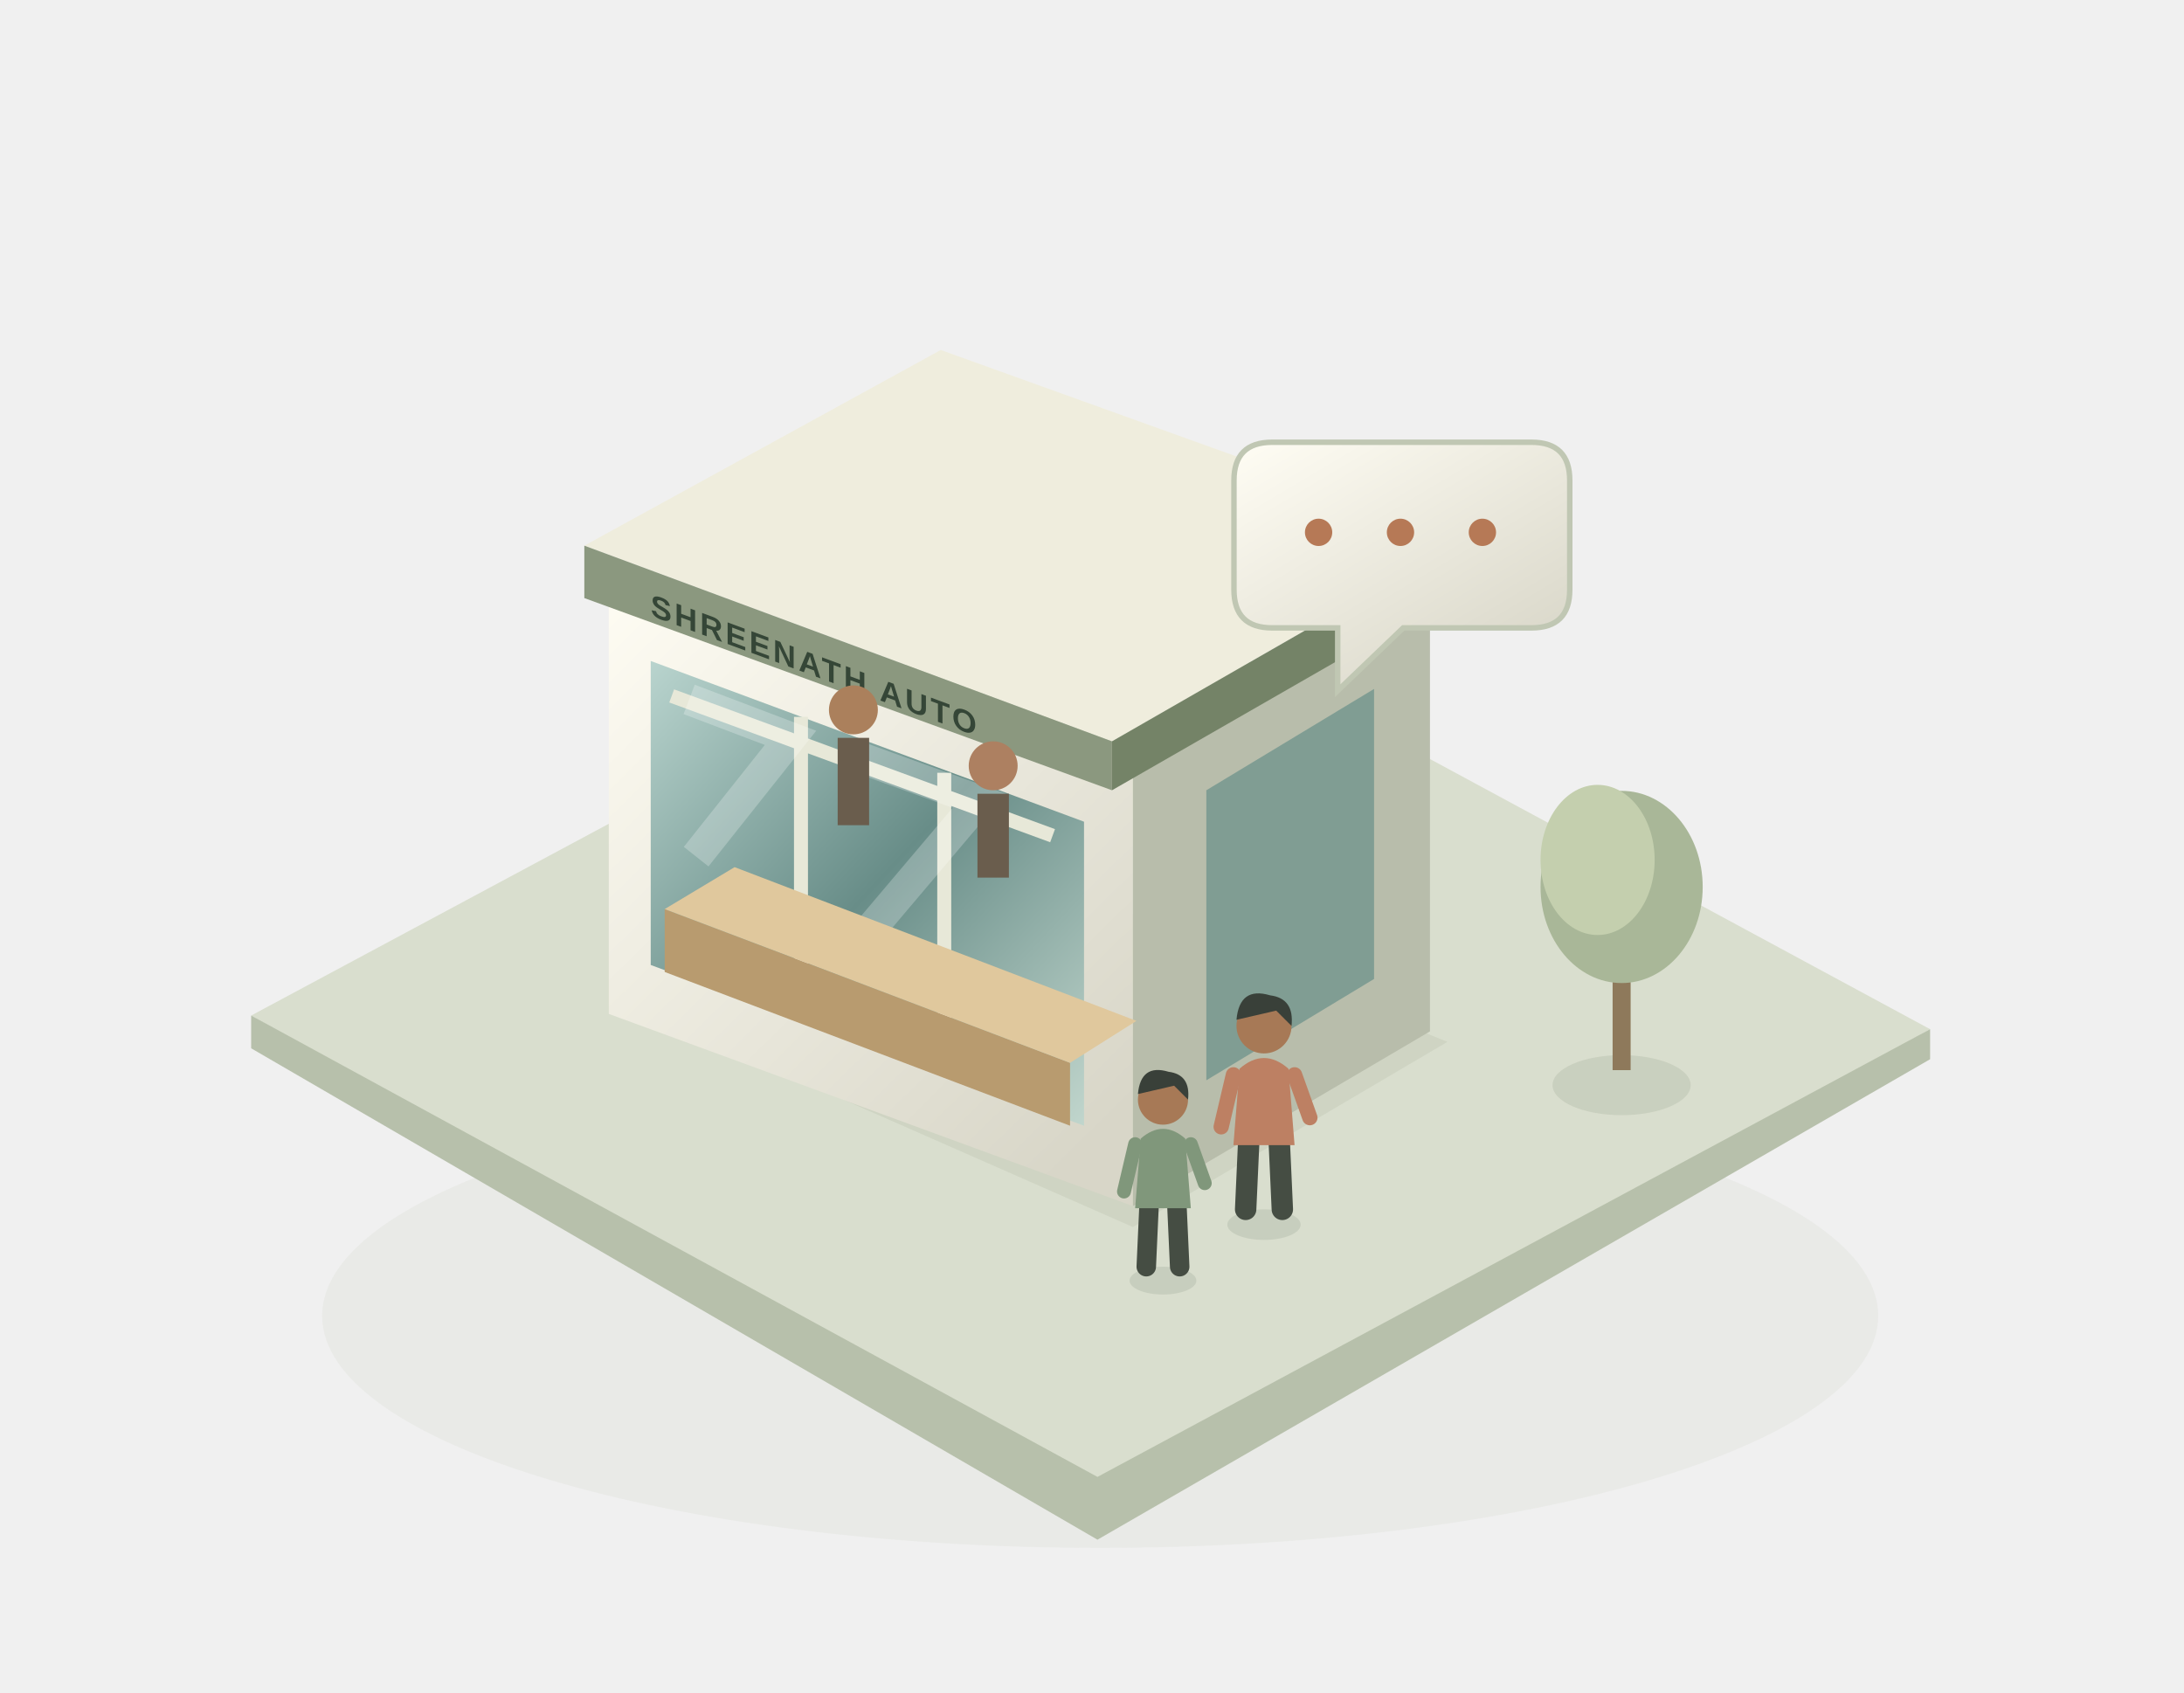
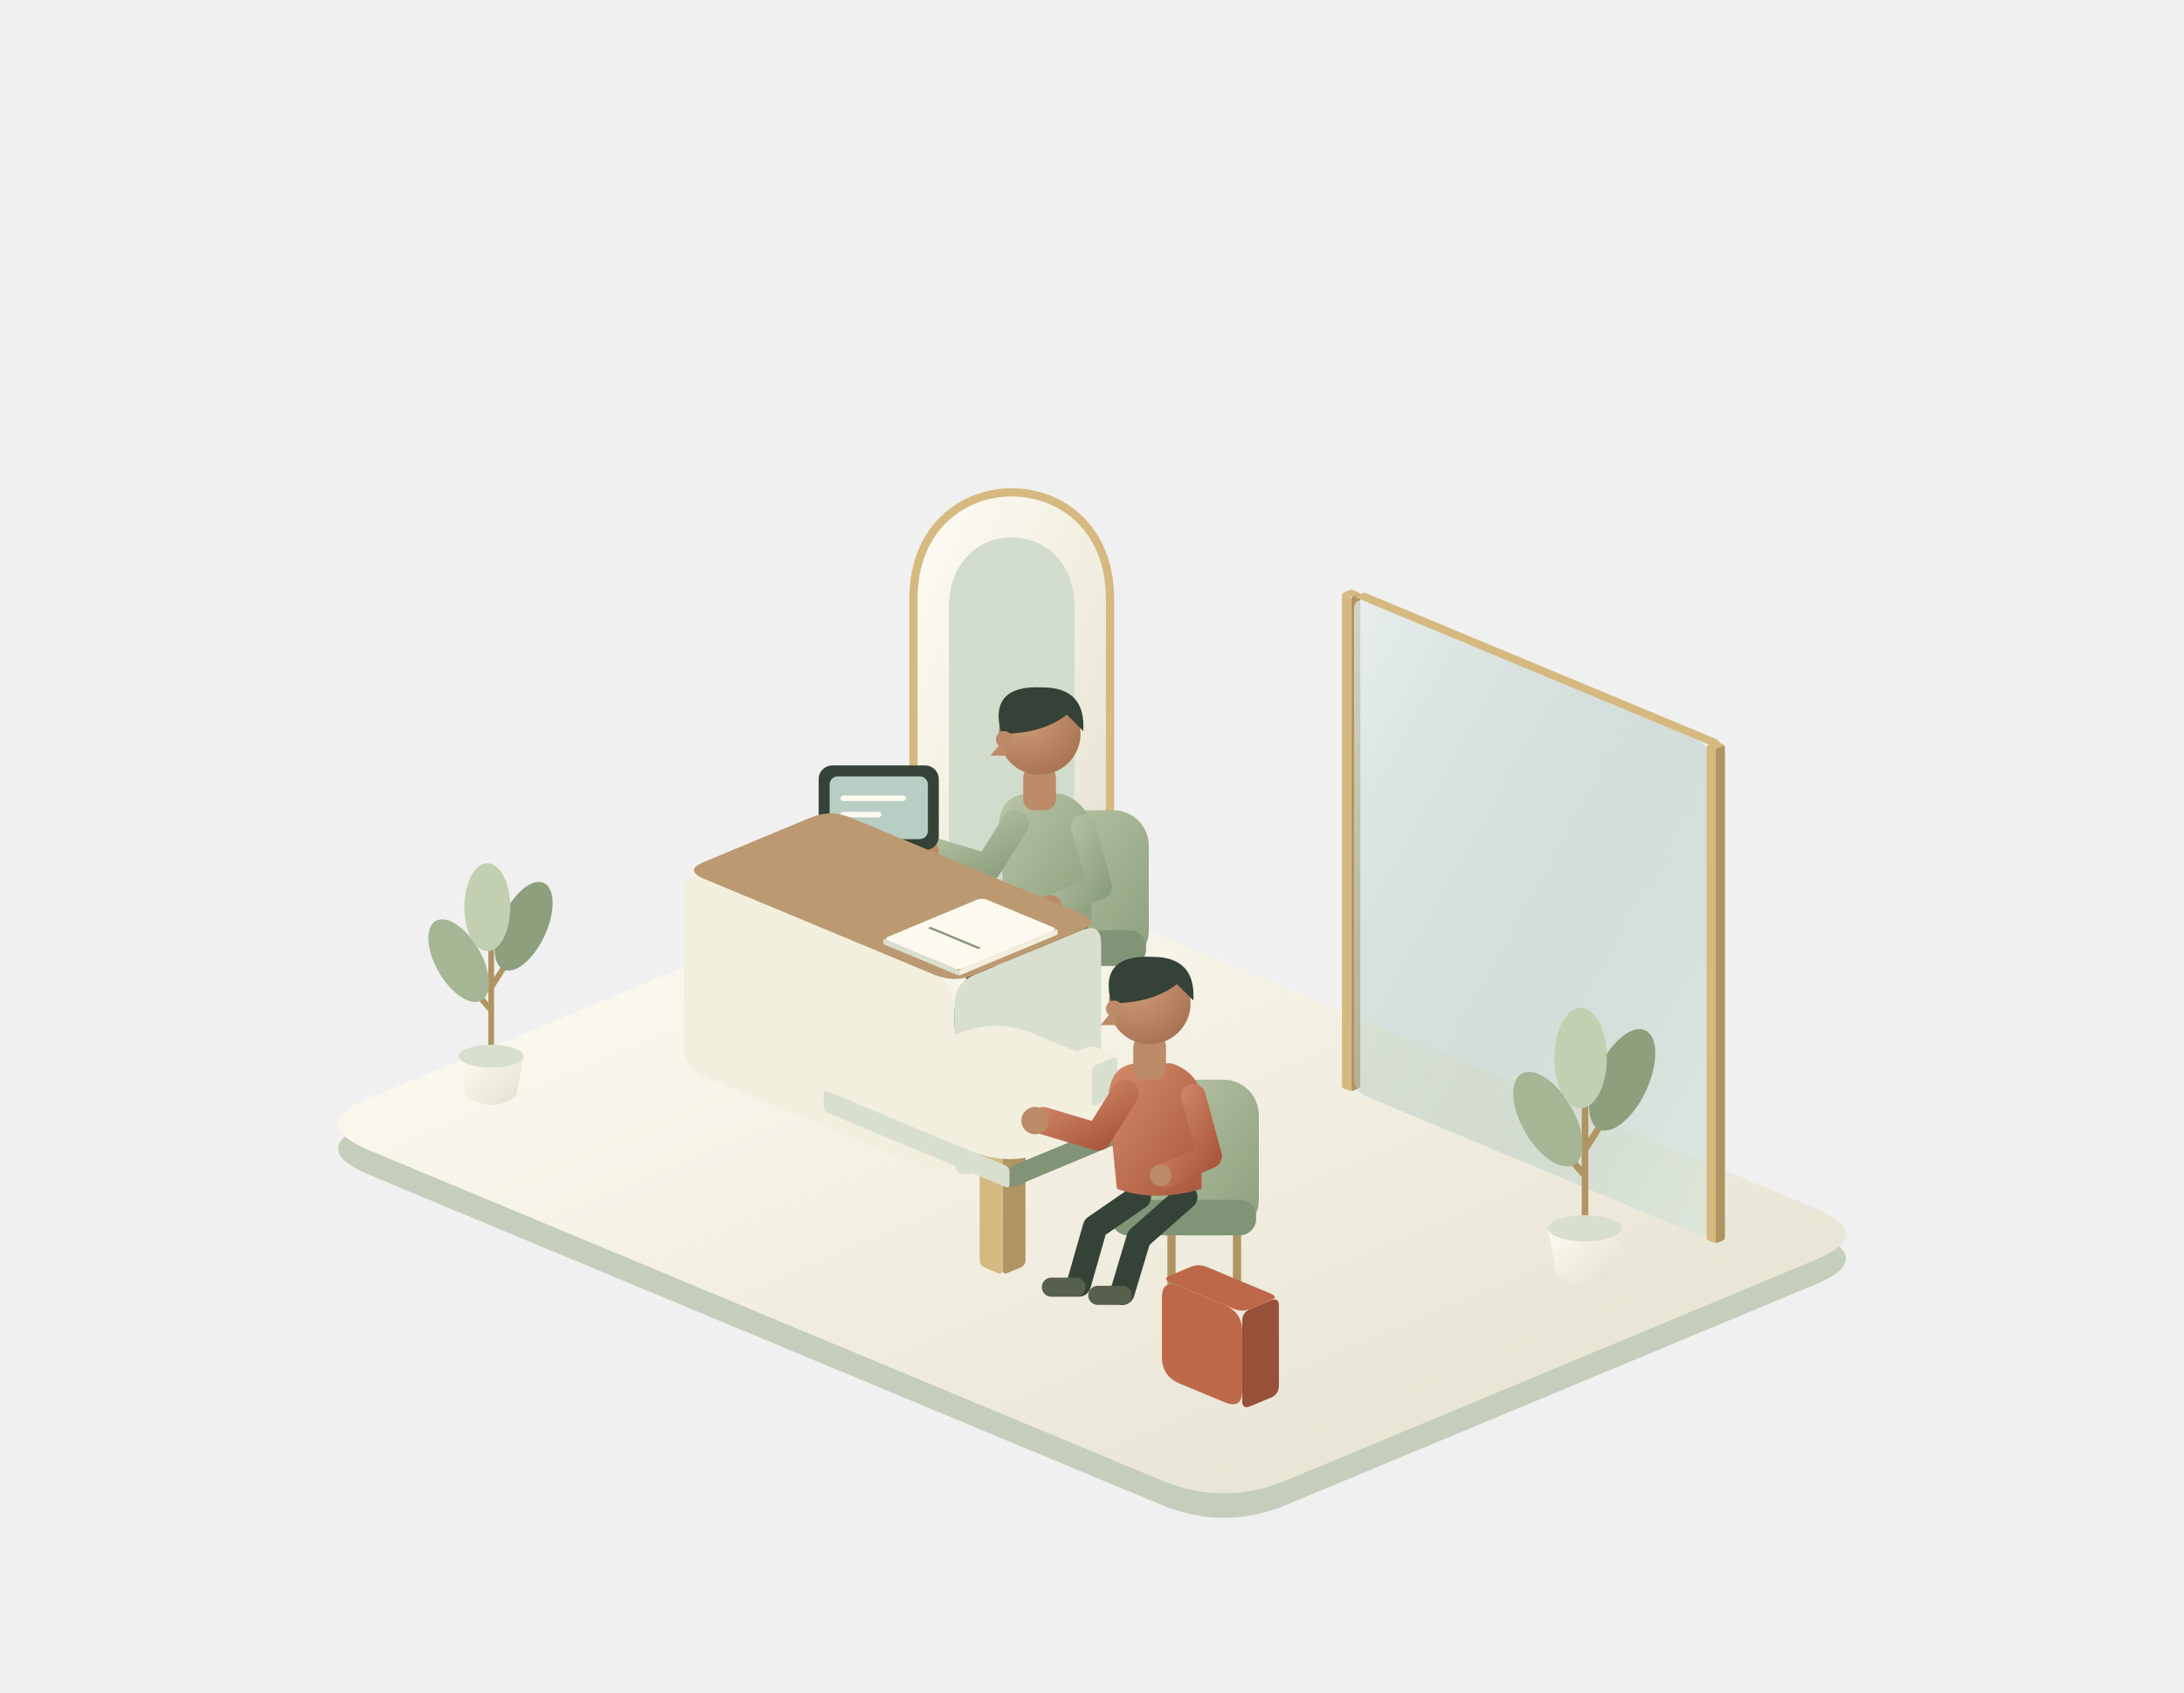
- <svg xmlns="http://www.w3.org/2000/svg" viewBox="0 0 800 620">
+ <svg xmlns="http://www.w3.org/2000/svg" viewBox="0 0 800 620" role="img" aria-labelledby="title desc">
  <defs>
-     <linearGradient id="ivory" x2=".8" y2="1">
+     <linearGradient id="ivory" x1="0" y1="0" x2="1" y2="1">
      <stop stop-color="#fffdf4" />
-       <stop offset="1" stop-color="#d8d6c8" />
+       <stop offset="1" stop-color="#e4e0cf" />
    </linearGradient>
-     <linearGradient id="clay" x2="1" y2="1">
-       <stop stop-color="#d49476" />
-       <stop offset="1" stop-color="#a35a40" />
+     <linearGradient id="sage" x1="0" y1="0" x2="1" y2="1">
+       <stop stop-color="#b8c5a6" />
+       <stop offset="1" stop-color="#8c9f7d" />
    </linearGradient>
-     <linearGradient id="glass" x2="1" y2="1">
-       <stop stop-color="#b9d4ce" />
-       <stop offset=".5" stop-color="#688d88" />
-       <stop offset="1" stop-color="#c1d6cd" />
+     <linearGradient id="clay" x1="0" y1="0" x2="1" y2="1">
+       <stop stop-color="#d48b6b" />
+       <stop offset="1" stop-color="#aa573c" />
    </linearGradient>
-     <linearGradient id="gold" x2="1" y2="1">
-       <stop stop-color="#eee0b6" />
-       <stop offset=".5" stop-color="#c9a868" />
-       <stop offset="1" stop-color="#a68a56" />
+     <linearGradient id="gold" x1="0" y1="0" x2="1" y2="1">
+       <stop stop-color="#eddbab" />
+       <stop offset=".5" stop-color="#d5b980" />
+       <stop offset="1" stop-color="#ad8e57" />
    </linearGradient>
+     <linearGradient id="glass" x1="0" y1="0" x2="1" y2="1">
+       <stop stop-color="#e5eeea" stop-opacity=".72" />
+       <stop offset=".55" stop-color="#a8c1b7" stop-opacity=".4" />
+       <stop offset="1" stop-color="#d7e6de" stop-opacity=".65" />
+     </linearGradient>
+     <radialGradient id="skin" cx=".3" cy=".2" r=".9">
+       <stop stop-color="#d6a17c" />
+       <stop offset="1" stop-color="#a57152" />
+     </radialGradient>
+     <linearGradient id="fade" x1="0" y1="0" x2="0" y2="1">
+       <stop offset="0" stop-color="white" stop-opacity="0" />
+       <stop offset=".17" stop-color="white" />
+       <stop offset=".78" stop-color="white" />
+       <stop offset="1" stop-color="white" stop-opacity="0" />
+     </linearGradient>
+     <mask id="street-fade">
+       <rect width="800" height="620" fill="url(#fade)" />
+     </mask>
  </defs>
-   <ellipse cx="403" cy="482" rx="285" ry="85" fill="#bac1aa" opacity=".13" />
-   <path d="m92 372 304-163 311 168-305 175Z" fill="#d9dece" />
-   <path d="m92 372 310 169 305-164v11L402 564 92 384Z" fill="#b7c0ab" />
-   <g transform="translate(223 365) scale(1.28)">
-     <path d="m0 0 150 66 90-53-150-61Z" fill="#9fa992" opacity=".18" />
-     <path d="m0-125 150 55v130L0 5Z" fill="url(#ivory)" />
-     <path d="m150-70 85-50V10L150 60Z" fill="#b8bdab" />
-     <path d="m-7-129 151 56 101-58-150-54Z" fill="#efeddd" />
-     <path d="m-7-129 151 56v14L-7-114Z" fill="#8b987f" />
-     <path d="m144-73 101-58v14L144-59Z" fill="#748367" />
-     <path d="m12-96 124 46V37L12-9Z" fill="url(#glass)" />
-     <path d="m171-59 48-29V-5l-48 29Z" fill="#809d93" />
-     <path d="m18-86 109 40M55-80v86M96-64v86" stroke="#e7e8d8" stroke-width="4" />
-     <path d="m23-85 29 11-27 34m45-29 36 13-33 39" fill="none" stroke="#fff" stroke-width="9" opacity=".24" />
-     <path d="m16-25 116 44v18L16-7Z" fill="#b89b6f" />
-     <path d="m16-25 20-12 115 44-19 12Z" fill="#e0c89d" />
-     <g transform="matrix(1 .37 0 1 12 -109)">
-       <text font-family="Arial,sans-serif" font-size="9" font-weight="700" letter-spacing=".8" fill="#354637">SHREENATH AUTO</text>
+   <g stroke-linecap="round" stroke-linejoin="round">
+     <g transform="translate(0 9)">
+       <path d="M328.62 321.66Q351.7 312.045 374.78 321.66L664.62 442.43Q687.7 452.045 664.62 461.66L471.38 542.18Q448.3 551.795 425.22 542.18L135.38 421.41Q112.3 411.795 135.38 402.18Z" fill="#c5cebb" />
    </g>
-     <path d="m70-74v25m40-9v24" stroke="#6a5d4d" stroke-width="9" />
-     <circle cx="70" cy="-82" r="7" fill="#ab805c" />
-     <circle cx="110" cy="-66" r="7" fill="#ad8061" />
-   </g>
-   <g transform="translate(463 443) scale(1.12)">
-     <ellipse cy="5" rx="12" ry="5" fill="#465948" opacity=".12" />
-     <path d="M-5-22-6 0M5-22 6 0" stroke="#454d43" stroke-width="7" stroke-linecap="round" />
-     <path d="M-8-46Q0-53 8-46L10-21H-10Z" fill="#bd8063" />
-     <path d="M-10-44-14-27M10-44 15-30" stroke="#bd8063" stroke-width="5" stroke-linecap="round" />
-     <circle cy="-60" r="9" fill="#a77956" />
-     <path d="M-9-62Q-8-73 2-70 10-69 9-60L4-65Z" fill="#394039" />
-   </g>
-   <g transform="translate(426 464) scale(1.02)">
-     <ellipse cy="5" rx="12" ry="5" fill="#465948" opacity=".12" />
-     <path d="M-5-22-6 0M5-22 6 0" stroke="#454d43" stroke-width="7" stroke-linecap="round" />
-     <path d="M-8-46Q0-53 8-46L10-21H-10Z" fill="#80977b" />
-     <path d="M-10-44-14-27M10-44 15-30" stroke="#80977b" stroke-width="5" stroke-linecap="round" />
-     <circle cy="-60" r="9" fill="#a77956" />
-     <path d="M-9-62Q-8-73 2-70 10-69 9-60L4-65Z" fill="#394039" />
-   </g>
-   <g transform="translate(594 392) scale(1.1)">
-     <ellipse cy="5" rx="23" ry="10" fill="#75836c" opacity=".16" />
-     <path d="M0 0V-53" stroke="#8e795b" stroke-width="6" />
-     <ellipse cy="-61" rx="27" ry="32" fill="#a9b798" />
-     <ellipse cx="-8" cy="-70" rx="19" ry="25" fill="#c4cfae" />
-   </g>
-   <g transform="translate(466 162)">
-     <path d="M0 0h95q14 0 14 14v40q0 14-14 14H48L24 91V68H0q-14 0-14-14V14Q-14 0 0 0Z" fill="url(#ivory)" stroke="#c0c7b3" stroke-width="2" />
-     <circle cx="17" cy="33" r="5" fill="#b67956" />
-     <circle cx="47" cy="33" r="5" fill="#b67956" />
-     <circle cx="77" cy="33" r="5" fill="#b67956" />
+     <path d="M328.62 321.66Q351.7 312.045 374.78 321.66L664.62 442.43Q687.7 452.045 664.62 461.66L471.38 542.18Q448.3 551.795 425.22 542.18L135.38 421.41Q112.3 411.795 135.38 402.18Z" fill="url(#ivory)" />
+     <g transform="translate(370.6 347.35)">
+       <path d="M-37 0V-128C-37-180 37-180 37-128V0Z" fill="url(#ivory)" />
+       <path d="M-23 0V-125C-23-159 23-159 23-125V0Z" fill="#d2dccd" />
+       <path d="M-36-1V-128C-36-180 36-180 36-128V-1" fill="none" stroke="#d5b980" stroke-width="3" stroke-linecap="round" stroke-linejoin="round" />
+     </g>
+     <g transform="translate(374.8 377.8)">
+       <rect x="6" y="-81" width="40" height="57" rx="13" fill="url(#sage)" />
+       <path d="M14-28V-3M38-28V-4" fill="none" stroke="#b09462" stroke-width="3" stroke-linecap="round" stroke-linejoin="round" />
+       <rect x="-8" y="-37" width="53" height="13" rx="6" fill="#819477" />
+       <path d="M2-38-14-27-20-6M19-38 2-23-4-3" fill="none" stroke="#354237" stroke-width="9" stroke-linecap="round" stroke-linejoin="round" />
+       <path d="M-21-5-30-5M-4-2-13-2" fill="none" stroke="#56604d" stroke-width="7" stroke-linecap="round" stroke-linejoin="round" />
+       <path d="M1-87Q-10-86-9-71L-6-41Q8-36 25-41L25-70Q26-83 14-87Z" fill="url(#sage)" />
+       <rect x="0" y="-97" width="12" height="16" rx="4" fill="#bc8b68" />
+       <circle cx="6" cy="-109" r="15" fill="url(#skin)" />
+       <path d="M-8-109Q-13-127 7-126Q23-126 22-110L16-116Q7-109-8-109Z" fill="#354237" />
+       <circle cx="-7" cy="-107" r="3" fill="#bc8b68" />
+       <path d="M-7-107L-12-101-6-101Z" fill="#bc8b68" />
+       <path d="M-3-76-13-60-33-66" fill="none" stroke="url(#sage)" stroke-width="10" stroke-linecap="round" stroke-linejoin="round" />
+       <circle cx="-36" cy="-66" r="5" fill="#bc8b68" />
+       <path d="M22-75 28-53 12-46" fill="none" stroke="url(#sage)" stroke-width="9" stroke-linecap="round" stroke-linejoin="round" />
+       <circle cx="10" cy="-46" r="4" fill="#bc8b68" />
+     </g>
+     <path d="M497.54 217.59Q498.28 217.28 498.28 218.08L498.28 397.65Q498.28 398.45 497.54 398.76L495.66 399.54Q494.92 399.85 494.92 399.05L494.92 219.48Q494.92 218.68 495.66 218.37Z" fill="#b09462" />
+     <path d="M491.56 218.08Q491.56 217.28 492.30 217.59L494.18 218.37Q494.92 218.68 494.92 219.48L494.92 399.05Q494.92 399.85 494.18 399.54L492.30 398.76Q491.56 398.45 491.56 397.65Z" fill="#d5b980" />
+     <path d="M494.18 216.19Q494.92 215.88 495.66 216.19L497.54 216.97Q498.28 217.28 497.54 217.59L495.66 218.37Q494.92 218.68 494.18 218.37L492.30 217.59Q491.56 217.28 492.30 216.97Z" fill="#d5b980" />
+     <g transform="translate(321.88 322.39)">
+       <rect x="-22" y="-42" width="44" height="31" rx="5" fill="#354237" />
+       <rect x="-18" y="-38" width="36" height="23" rx="3" fill="#b8cdc4" />
+       <path d="M0-11V2" fill="none" stroke="#56604d" stroke-width="4" stroke-linecap="round" stroke-linejoin="round" />
+       <path d="M-12 3H12" fill="none" stroke="#56604d" stroke-width="4" stroke-linecap="round" stroke-linejoin="round" />
+       <path d="M-13-30H9M-13-24H0" fill="none" stroke="#fffaf0" stroke-width="2" stroke-linecap="round" stroke-linejoin="round" />
+     </g>
+     <path d="M395.98 340.81Q403.36 337.73 403.36 345.73L403.36 402.00Q403.36 410 395.98 413.08L356.98 429.32Q349.6 432.4 349.60 424.40L349.60 368.13Q349.6 360.13 356.98 357.05Z" fill="#d9dfcf" />
+     <path d="M250.48 326.83Q250.48 318.83 257.86 321.91L342.22 357.05Q349.6 360.13 349.60 368.13L349.60 424.40Q349.6 432.4 342.22 429.32L257.86 394.18Q250.48 391.1 250.48 383.10Z" fill="#f3efdf" />
+     <path d="M296.86 299.51Q304.24 296.43 311.62 299.51L395.98 334.65Q403.36 337.73 395.98 340.81L356.98 357.05Q349.6 360.13 342.22 357.05L257.86 321.91Q250.48 318.83 257.86 315.75Z" fill="#bc9970" />
+     <g transform="translate(179.92 403.7) scale(0.7)">
+       <path d="M0-18V-87M0-48-18-69M0-60 17-87" fill="none" stroke="#b09462" stroke-width="3" stroke-linecap="round" stroke-linejoin="round" />
+       <ellipse cx="-17" cy="-74" rx="12" ry="24" transform="rotate(-30 -17 -74)" fill="#a5b695" />
+       <ellipse cx="17" cy="-92" rx="12" ry="25" transform="rotate(25 17 -92)" fill="#8d9f7c" />
+       <ellipse cx="-2" cy="-102" rx="12" ry="23" fill="#c2cfb0" />
+       <path d="M-17-24Q0-32 17-24L13-3Q0 6-13-3Z" fill="url(#ivory)" />
+       <ellipse cy="-24" rx="17" ry="6" fill="#d9dfcf" />
+     </g>
+     <path d="M355.14 333.56Q355.144 333.56 355.14 333.56L373.62 341.26Q373.624 341.26 373.62 341.26L372.62 341.68Q372.616 341.68 372.62 341.68L354.14 333.98Q354.136 333.98 354.14 333.98Z" fill="#819477" />
+     <path d="M348.00 336.53Q348.004 336.535 348.00 336.53L366.48 344.23Q366.484 344.235 366.48 344.23L365.48 344.65Q365.476 344.655 365.48 344.65L347.00 336.95Q346.996 336.955 347.00 336.95Z" fill="#819477" />
+     <path d="M387.00 340.53Q387.4 340.36 387.40 340.80L387.40 341.90Q387.4 342.34 387.00 342.51L351.68 357.22Q351.28 357.39 351.28 356.95L351.28 355.85Q351.28 355.41 351.68 355.24Z" fill="#f3efdf" />
+     <path d="M323.56 344.30Q323.56 343.86 323.96 344.03L350.88 355.24Q351.28 355.41 351.28 355.85L351.28 356.95Q351.28 357.39 350.88 357.22L323.96 346.01Q323.56 345.84 323.56 345.40Z" fill="#d9dfcf" />
+     <path d="M357.83 329.58Q359.68 328.81 361.53 329.58L385.55 339.59Q387.4 340.36 385.55 341.13L353.13 354.64Q351.28 355.41 349.43 354.64L325.41 344.63Q323.56 343.86 325.41 343.09Z" fill="#fffaf0" />
+     <path d="M340.86 339.51Q340.864 339.51 340.86 339.51L359.34 347.21Q359.344 347.21 359.34 347.21L358.34 347.63Q358.336 347.63 358.34 347.63L339.86 339.93Q339.856 339.93 339.86 339.93Z" fill="#819477" />
+     <path d="M629.12 271.61Q629.95 271.267 629.95 272.17L629.95 451.54Q629.95 452.438 629.12 452.78L627.00 453.67Q626.17 454.012 626.17 453.11L626.17 273.74Q626.17 272.842 627.00 272.50Z" fill="#d5b980" />
+     <path d="M495.97 223.59Q495.97 218.592 500.59 220.52L621.55 270.92Q626.17 272.842 626.17 277.84L626.17 449.01Q626.17 454.012 621.55 452.09L500.59 401.69Q495.97 399.762 495.97 394.76Z" fill="url(#glass)" />
+     <path d="M498.92 217.36Q499.75 217.017 500.58 217.36L629.12 270.92Q629.95 271.267 629.12 271.61L627.00 272.50Q626.17 272.842 625.34 272.50L496.80 218.94Q495.97 218.592 496.80 218.25Z" fill="#d5b980" />
+     <path d="M631.10 273.24Q631.84 272.93 631.84 273.73L631.84 453.30Q631.84 454.1 631.10 454.41L629.22 455.19Q628.48 455.5 628.48 454.70L628.48 275.13Q628.48 274.33 629.22 274.02Z" fill="#b09462" />
+     <path d="M625.12 273.73Q625.12 272.93 625.86 273.24L627.74 274.02Q628.48 274.33 628.48 275.13L628.48 454.70Q628.48 455.5 627.74 455.19L625.86 454.41Q625.12 454.1 625.12 453.30Z" fill="#d5b980" />
+     <path d="M627.74 271.84Q628.48 271.53 629.22 271.84L631.10 272.62Q631.84 272.93 631.10 273.24L629.22 274.02Q628.48 274.33 627.74 274.02L625.86 273.24Q625.12 272.93 625.86 272.62Z" fill="#d5b980" />
+     <path d="M348.42 383.77Q348.424 383.77 348.42 383.77L366.90 391.47Q366.904 391.47 366.90 391.47L365.90 391.89Q365.896 391.89 365.90 391.89L347.42 384.19Q347.416 384.19 347.42 384.19Z" fill="#819477" />
+     <path d="M341.28 386.75Q341.284 386.745 341.28 386.75L359.76 394.44Q359.764 394.445 359.76 394.44L358.76 394.87Q358.756 394.865 358.76 394.87L340.28 387.17Q340.276 387.165 340.28 387.17Z" fill="#819477" />
+     <path d="M380.28 390.74Q380.68 390.57 380.68 391.01L380.68 392.11Q380.68 392.55 380.28 392.72L344.96 407.43Q344.56 407.6 344.56 407.16L344.56 406.06Q344.56 405.62 344.96 405.45Z" fill="#f3efdf" />
+     <path d="M316.84 394.51Q316.84 394.07 317.24 394.24L344.16 405.45Q344.56 405.62 344.56 406.06L344.56 407.16Q344.56 407.6 344.16 407.43L317.24 396.22Q316.84 396.05 316.84 395.61Z" fill="#d9dfcf" />
+     <path d="M351.11 379.79Q352.96 379.02 354.81 379.79L378.83 389.80Q380.68 390.57 378.83 391.34L346.41 404.85Q344.56 405.62 342.71 404.85L318.69 394.84Q316.84 394.07 318.69 393.30Z" fill="#fffaf0" />
+     <path d="M334.14 389.72Q334.144 389.72 334.14 389.72L352.62 397.42Q352.624 397.42 352.62 397.42L351.62 397.84Q351.616 397.84 351.62 397.84L333.14 390.14Q333.136 390.14 333.14 390.14Z" fill="#819477" />
+     <path d="M373.79 408.88Q375.64 408.11 375.64 410.11L375.64 461.55Q375.64 463.55 373.79 464.32L369.09 466.28Q367.24 467.05 367.24 465.05L367.24 413.61Q367.24 411.61 369.09 410.84Z" fill="#b09462" />
+     <path d="M358.84 410.11Q358.84 408.11 360.69 408.88L365.39 410.84Q367.24 411.61 367.24 413.61L367.24 465.05Q367.24 467.05 365.39 466.28L360.69 464.32Q358.84 463.55 358.84 461.55Z" fill="#d5b980" />
+     <path d="M365.39 405.38Q367.24 404.61 369.09 405.38L373.79 407.34Q375.64 408.11 373.79 408.88L369.09 410.84Q367.24 411.61 365.39 410.84L360.69 408.88Q358.84 408.11 360.69 407.34Z" fill="#d5b980" />
+     <path d="M431.15 401.91Q432.76 401.24 432.76 402.98L432.76 407.42Q432.76 409.16 431.15 409.83L371.37 434.74Q369.76 435.41 369.76 433.67L369.76 429.23Q369.76 427.49 371.37 426.82Z" fill="#819477" />
+     <path d="M301.72 400.88Q301.72 399.14 303.33 399.81L368.15 426.82Q369.76 427.49 369.76 429.23L369.76 433.67Q369.76 435.41 368.15 434.74L303.33 407.73Q301.72 407.06 301.72 405.32Z" fill="#d9dfcf" />
+     <path d="M350.86 378.66Q364.72 372.89 378.58 378.67L418.90 395.46Q432.76 401.24 418.90 407.01L383.62 421.72Q369.76 427.49 355.90 421.71L315.58 404.92Q301.72 399.14 315.58 393.37Z" fill="#f3efdf" />
+     <path d="M407.21 387.65Q409.24 386.8 409.24 389.00L409.24 399.45Q409.24 401.65 407.21 402.50L402.03 404.65Q400 405.5 400.00 403.30L400.00 392.85Q400 390.65 402.03 389.80Z" fill="#d9dfcf" />
+     <path d="M390.76 389.00Q390.76 386.8 392.79 387.65L397.97 389.80Q400 390.65 400.00 392.85L400.00 403.30Q400 405.5 397.97 404.65L392.79 402.50Q390.76 401.65 390.76 399.45Z" fill="#f3efdf" />
+     <path d="M397.97 383.80Q400 382.95 402.03 383.80L407.21 385.95Q409.24 386.8 407.21 387.65L402.03 389.80Q400 390.65 397.97 389.80L392.79 387.65Q390.76 386.8 392.79 385.95Z" fill="#f3efdf" />
+     <g transform="translate(580.6 469.15) scale(0.8)">
+       <path d="M0-18V-87M0-48-18-69M0-60 17-87" fill="none" stroke="#b09462" stroke-width="3" stroke-linecap="round" stroke-linejoin="round" />
+       <ellipse cx="-17" cy="-74" rx="12" ry="24" transform="rotate(-30 -17 -74)" fill="#a5b695" />
+       <ellipse cx="17" cy="-92" rx="12" ry="25" transform="rotate(25 17 -92)" fill="#8d9f7c" />
+       <ellipse cx="-2" cy="-102" rx="12" ry="23" fill="#c2cfb0" />
+       <path d="M-17-24Q0-32 17-24L13-3Q0 6-13-3Z" fill="url(#ivory)" />
+       <ellipse cy="-24" rx="17" ry="6" fill="#d9dfcf" />
+     </g>
+     <g transform="translate(415.12 476.5)">
+       <rect x="6" y="-81" width="40" height="57" rx="13" fill="url(#sage)" />
+       <path d="M14-28V-3M38-28V-4" fill="none" stroke="#b09462" stroke-width="3" stroke-linecap="round" stroke-linejoin="round" />
+       <rect x="-8" y="-37" width="53" height="13" rx="6" fill="#819477" />
+       <path d="M2-38-14-27-20-6M19-38 2-23-4-3" fill="none" stroke="#354237" stroke-width="9" stroke-linecap="round" stroke-linejoin="round" />
+       <path d="M-21-5-30-5M-4-2-13-2" fill="none" stroke="#56604d" stroke-width="7" stroke-linecap="round" stroke-linejoin="round" />
+       <path d="M1-87Q-10-86-9-71L-6-41Q8-36 25-41L25-70Q26-83 14-87Z" fill="url(#clay)" />
+       <rect x="0" y="-97" width="12" height="16" rx="4" fill="#bc8b68" />
+       <circle cx="6" cy="-109" r="15" fill="url(#skin)" />
+       <path d="M-8-109Q-13-127 7-126Q23-126 22-110L16-116Q7-109-8-109Z" fill="#354237" />
+       <circle cx="-7" cy="-107" r="3" fill="#bc8b68" />
+       <path d="M-7-107L-12-101-6-101Z" fill="#bc8b68" />
+       <path d="M-3-76-13-60-33-66" fill="none" stroke="url(#clay)" stroke-width="10" stroke-linecap="round" stroke-linejoin="round" />
+       <circle cx="-36" cy="-66" r="5" fill="#bc8b68" />
+       <path d="M22-75 28-53 12-46" fill="none" stroke="url(#clay)" stroke-width="9" stroke-linecap="round" stroke-linejoin="round" />
+       <circle cx="10" cy="-46" r="4" fill="#bc8b68" />
+     </g>
+     <path d="M465.50 476.34Q468.46 475.105 468.46 478.31L468.46 507.54Q468.46 510.745 465.50 511.98L457.98 515.11Q455.02 516.345 455.02 513.14L455.02 483.91Q455.02 480.705 457.98 479.47Z" fill="#975138" />
+     <path d="M425.62 475.45Q425.62 468.455 432.08 471.15L448.56 478.01Q455.02 480.705 455.02 487.71L455.02 509.35Q455.02 516.345 448.56 513.65L432.08 506.79Q425.62 504.095 425.62 497.09Z" fill="#bd6848" />
+     <path d="M436.10 464.09Q439.06 462.855 442.02 464.09L465.50 473.87Q468.46 475.105 465.50 476.34L457.98 479.47Q455.02 480.705 452.06 479.47L428.58 469.69Q425.62 468.455 428.58 467.22Z" fill="#bd6848" />
  </g>
</svg>
